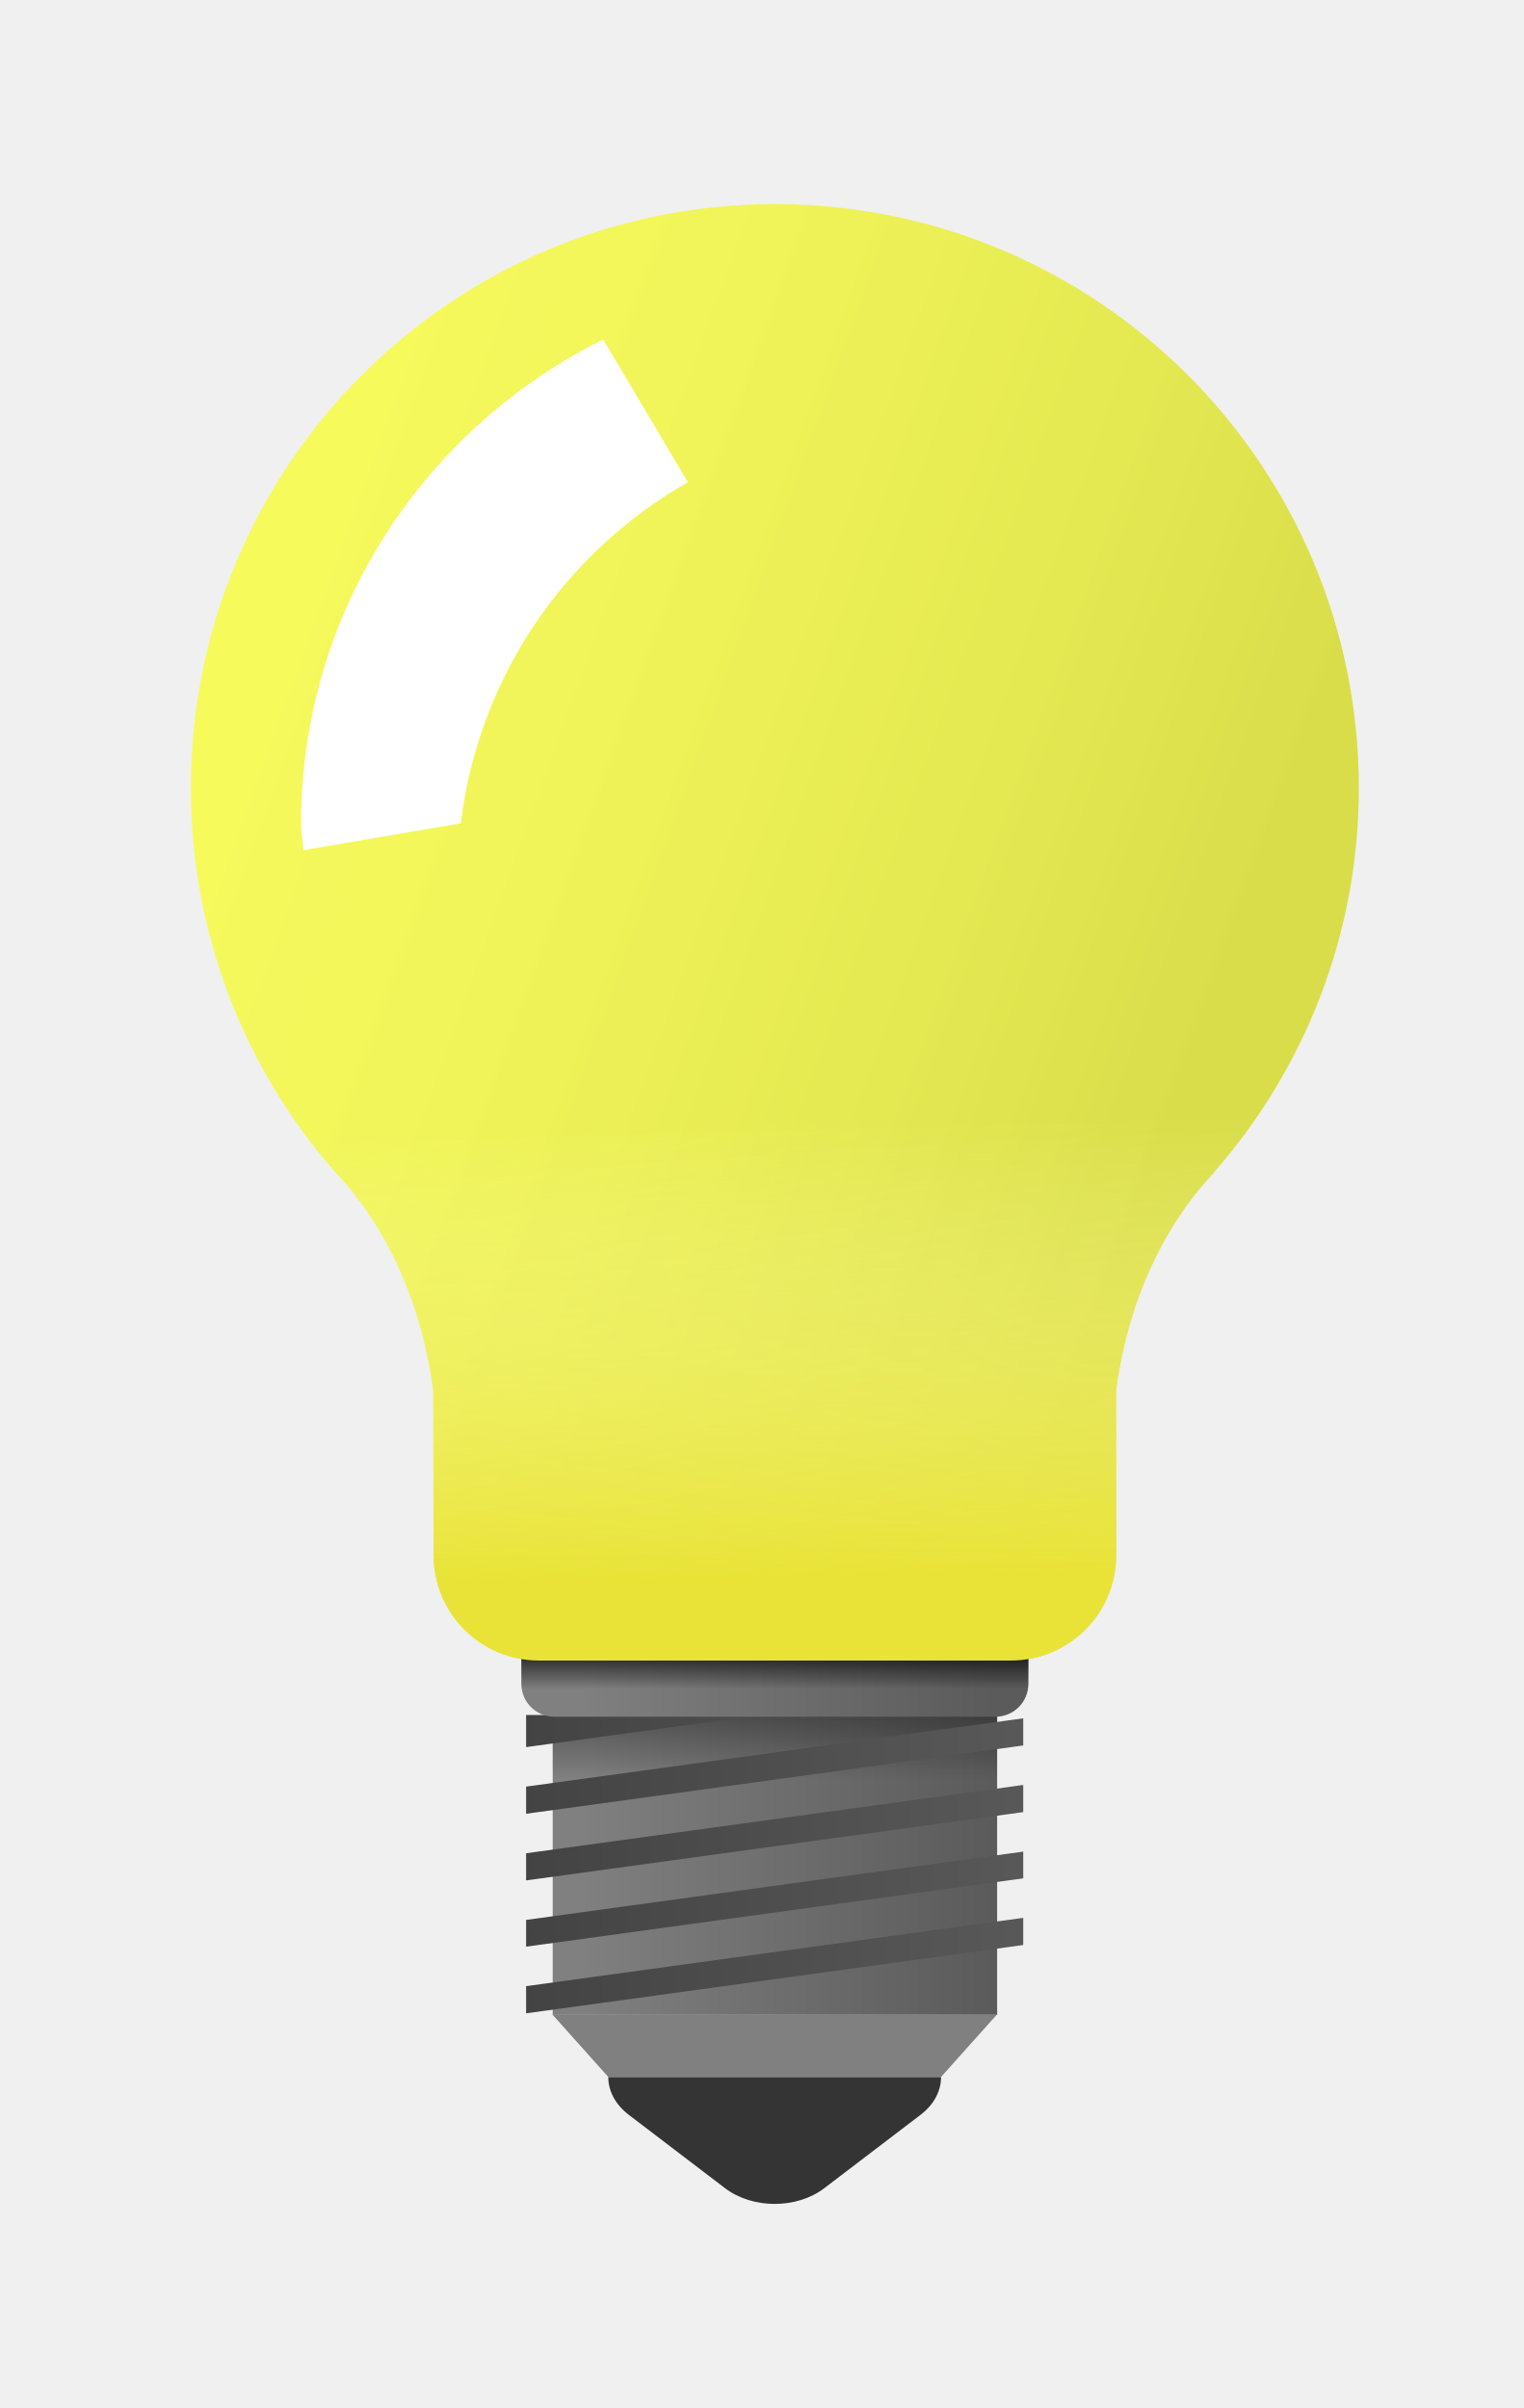
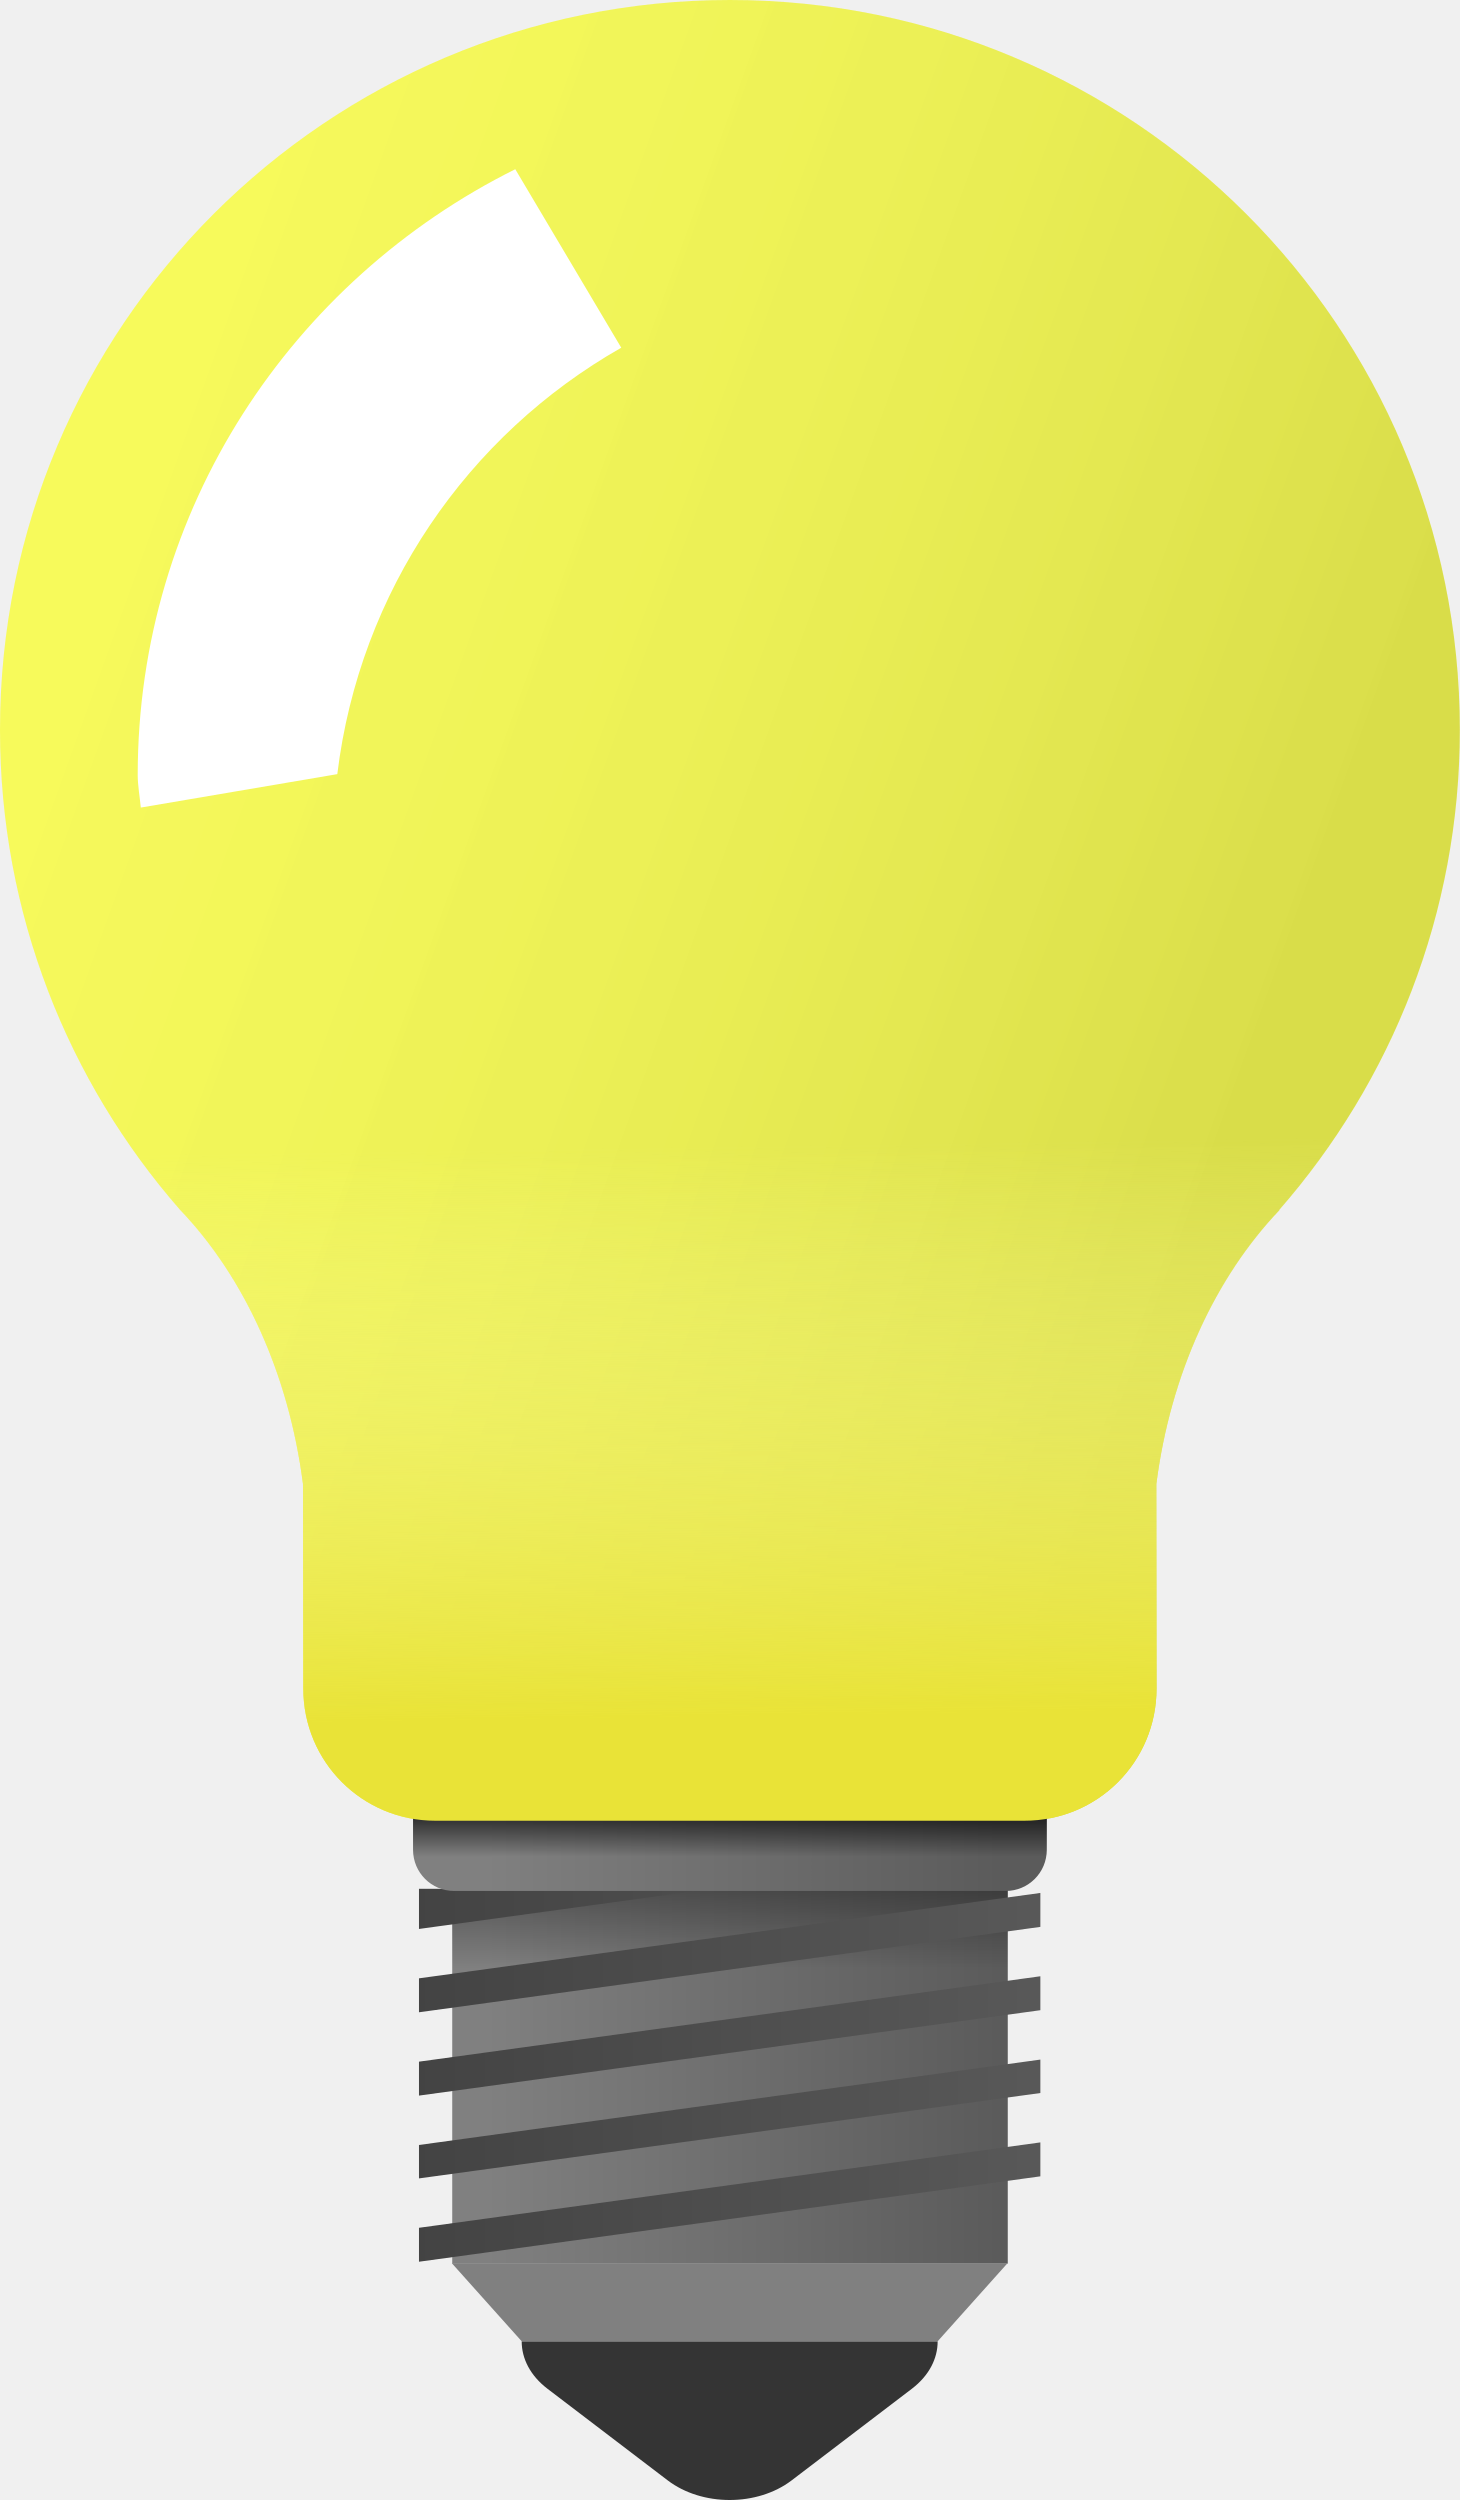
- <svg xmlns="http://www.w3.org/2000/svg" xmlns:xlink="http://www.w3.org/1999/xlink" height="182.88" width="115.69" version="1.0" viewBox="0 0 115.69 182.88" id="svg2">
+ <svg xmlns="http://www.w3.org/2000/svg" xmlns:xlink="http://www.w3.org/1999/xlink" id="svg2" viewBox="0 0 176 301.403" version="1.0" width="176" height="301.403">
  <defs id="defs4">
    <linearGradient id="linearGradient4204">
-       <stop id="stop4206" style="stop-color:#fefef9;stop-opacity:0.314" offset="0" />
-       <stop id="stop4208" style="stop-color:#3d3d3d;stop-opacity:.536" offset="1" />
-     </linearGradient>
-     <linearGradient id="linearGradient4115">
-       <stop offset="0" style="stop-color:#959595;stop-opacity:.306" id="stop4117" />
-       <stop offset="1" style="stop-color:#3d3d3d;stop-opacity:.536" id="stop4119" />
+       <stop offset="0" style="stop-color:#fefef9;stop-opacity:0.314" id="stop4206" />
+       <stop offset="1" style="stop-color:#3d3d3d;stop-opacity:.536" id="stop4208" />
    </linearGradient>
    <linearGradient id="linearGradient4015">
-       <stop offset="0" style="stop-color:#000000" id="stop4017" />
-       <stop offset="1" style="stop-color:#000000;stop-opacity:0" id="stop4019" />
+       <stop id="stop4017" style="stop-color:#000000" offset="0" />
+       <stop id="stop4019" style="stop-color:#000000;stop-opacity:0" offset="1" />
    </linearGradient>
    <linearGradient id="linearGradient3993">
-       <stop offset="0" style="stop-color:#585858" id="stop3995" />
-       <stop offset="1" style="stop-color:#434343" id="stop3997" />
+       <stop id="stop3995" style="stop-color:#585858" offset="0" />
+       <stop id="stop3997" style="stop-color:#434343" offset="1" />
    </linearGradient>
    <linearGradient id="linearGradient3951">
-       <stop offset="0" style="stop-color:#808080" id="stop3953" />
-       <stop offset="1" style="stop-color:#5b5b5b" id="stop3955" />
+       <stop id="stop3953" style="stop-color:#808080" offset="0" />
+       <stop id="stop3955" style="stop-color:#5b5b5b" offset="1" />
    </linearGradient>
-     <linearGradient x1="340.55" y1="707.61" gradientTransform="translate(-111.02)" x2="371.8" gradientUnits="userSpaceOnUse" xlink:href="#linearGradient3951" y2="707.61" id="linearGradient4252" />
-     <linearGradient x1="425.3" y1="686.33" gradientTransform="translate(-179.78)" x2="425.3" gradientUnits="userSpaceOnUse" xlink:href="#linearGradient4015" y2="700.68" id="linearGradient4254" />
-     <linearGradient x1="178.75" y1="127.11" gradientTransform="translate(84.033,580)" x2="140.99" gradientUnits="userSpaceOnUse" xlink:href="#linearGradient3993" y2="127.11" id="linearGradient4256" />
-     <linearGradient x1="353.86" y1="690.18" gradientTransform="translate(-111.02)" x2="353.86" gradientUnits="userSpaceOnUse" xlink:href="#linearGradient4015" y2="693.88" id="linearGradient4260" />
-     <linearGradient x1="316.3" y1="614.86" gradientTransform="translate(-111.02)" x2="388.55" gradientUnits="userSpaceOnUse" xlink:href="#linearGradient4115" y2="640.86" id="linearGradient4262" />
-     <linearGradient x1="362.05" y1="685.29" gradientTransform="translate(-111.02)" x2="362.05" gradientUnits="userSpaceOnUse" y2="652.84" id="linearGradient4264">
-       <stop offset="0" style="stop-color:#b9b9b9" id="stop4127" />
-       <stop offset="1" style="stop-color:#cecece;stop-opacity:0" id="stop4129" />
+     <linearGradient id="linearGradient4278" y2="650.59" gradientUnits="userSpaceOnUse" x2="361.55" gradientTransform="translate(-144.02)" y1="685.29" x1="362.05">
+       <stop id="stop4195" style="stop-color:#e9e337;stop-opacity:1" offset="0" />
+       <stop id="stop4197" style="stop-color:#f9fca2;stop-opacity:0" offset="1" />
    </linearGradient>
-     <linearGradient x1="362.05" y1="685.29" gradientTransform="translate(-144.02)" x2="361.55" gradientUnits="userSpaceOnUse" y2="650.59" id="linearGradient4278">
-       <stop offset="0" style="stop-color:#e9e337;stop-opacity:1" id="stop4195" />
-       <stop offset="1" style="stop-color:#f9fca2;stop-opacity:0" id="stop4197" />
-     </linearGradient>
-     <linearGradient y2="707.61" x2="371.8" y1="707.61" x1="340.55" gradientTransform="translate(-144.02)" gradientUnits="userSpaceOnUse" id="linearGradient4181" xlink:href="#linearGradient3951" />
-     <linearGradient y2="700.68" x2="425.3" y1="686.33" x1="425.3" gradientTransform="translate(-212.78)" gradientUnits="userSpaceOnUse" id="linearGradient4183" xlink:href="#linearGradient4015" />
-     <linearGradient y2="127.11" x2="140.99" y1="127.11" x1="178.75" gradientTransform="translate(51.033,580)" gradientUnits="userSpaceOnUse" id="linearGradient4185" xlink:href="#linearGradient3993" />
-     <linearGradient y2="707.61" x2="371.8" y1="707.61" x1="340.55" gradientTransform="translate(-144.02)" gradientUnits="userSpaceOnUse" id="linearGradient4187" xlink:href="#linearGradient3951" />
-     <linearGradient y2="693.88" x2="353.86" y1="690.18" x1="353.86" gradientTransform="translate(-144.02)" gradientUnits="userSpaceOnUse" id="linearGradient4189" xlink:href="#linearGradient4015" />
-     <linearGradient y2="640.86" x2="388.55" y1="614.86" x1="316.3" gradientTransform="translate(-144.02)" gradientUnits="userSpaceOnUse" id="linearGradient4191" xlink:href="#linearGradient4204" />
-     <linearGradient y2="707.61" x2="371.8" y1="707.61" x1="340.55" gradientTransform="translate(-111.02)" gradientUnits="userSpaceOnUse" id="linearGradient168" xlink:href="#linearGradient3951" />
+     <linearGradient xlink:href="#linearGradient3951" id="linearGradient4181" gradientUnits="userSpaceOnUse" gradientTransform="translate(-144.02)" x1="340.55" y1="707.61" x2="371.8" y2="707.61" />
+     <linearGradient xlink:href="#linearGradient4015" id="linearGradient4183" gradientUnits="userSpaceOnUse" gradientTransform="translate(-212.78)" x1="425.3" y1="686.33" x2="425.3" y2="700.68" />
+     <linearGradient xlink:href="#linearGradient3993" id="linearGradient4185" gradientUnits="userSpaceOnUse" gradientTransform="translate(51.033,580)" x1="178.75" y1="127.11" x2="140.99" y2="127.11" />
+     <linearGradient xlink:href="#linearGradient3951" id="linearGradient4187" gradientUnits="userSpaceOnUse" gradientTransform="translate(-144.02)" x1="340.55" y1="707.61" x2="371.8" y2="707.61" />
+     <linearGradient xlink:href="#linearGradient4015" id="linearGradient4189" gradientUnits="userSpaceOnUse" gradientTransform="translate(-144.02)" x1="353.86" y1="690.18" x2="353.86" y2="693.88" />
+     <linearGradient xlink:href="#linearGradient4204" id="linearGradient4191" gradientUnits="userSpaceOnUse" gradientTransform="translate(-144.02)" x1="316.3" y1="614.86" x2="388.55" y2="640.86" />
  </defs>
-   <g transform="translate(-200.08,-570.09)" id="layer2">
-     <g transform="translate(-273.4987,9.5)" id="g4131">
-       <rect x="227.55" y="687.36" width="33.75" height="31.25" ry="0" rx="0" style="color:#000000;fill:url(#linearGradient168)" id="rect3835" />
-       <rect x="227.55" y="687.36" width="33.75" height="31.25" ry="0" rx="0" style="color:#000000;fill:url(#linearGradient4254)" id="rect4011" />
-       <path style="fill:url(#linearGradient4256)" d="m 225.53,695.84 v 2.438 l 17.75,-2.438 z m 37.75,0.25 -37.75,5.188 v 2.062 l 37.75,-5.188 z m 0,5.062 -37.75,5.188 v 2.062 l 37.75,-5.188 z m 0,5.062 -37.75,5.188 v 2.031 l 37.75,-5.188 z m 0,5.031 -37.75,5.188 v 2.062 l 37.75,-5.188 z" id="path3869" />
-       <path style="color:#000000;fill:url(#linearGradient4252)" d="m 225.17,688.22 v 5.25 c 0,1.385 1.115,2.5 2.5,2.5 h 33.5 c 1.385,0 2.5,-1.115 2.5,-2.5 v -5.25 z" id="rect3837" />
-       <path d="m 225.17,688.22 v 5.25 c 0,1.385 1.115,2.5 2.5,2.5 h 33.5 c 1.385,0 2.5,-1.115 2.5,-2.5 v -5.25 z" style="color:#000000;fill:url(#linearGradient4260)" id="path4001" />
-       <path style="opacity:0.683;fill:url(#linearGradient4262)" d="m 244.42,581.09 c -24.493,0 -44.344,19.851 -44.344,44.344 0,11.167 4.125,21.359 10.938,29.156 3.878,4.052 6.599,9.923 7.469,16.656 l 0.019,12.429 c 0,4.453 3.576,8.028 8.028,8.028 h 35.78 c 4.453,0 8.028,-3.576 8.028,-8.028 l -0.012,-12.429 c 0.865,-6.72 3.61,-12.574 7.469,-16.625 0.003,-0.01 -0.002,-0.021 0,-0.031 6.816,-7.798 10.969,-17.986 10.969,-29.156 0,-24.493 -19.851,-44.344 -44.344,-44.344 z" id="path3032" />
-       <path style="color:#000000;fill:#808080" d="m 227.53,718.59 4.25,4.75 h 25.25 l 4.25,-4.75 z" id="rect3880" />
-       <path style="color:#000000;fill:#343434" d="m 231.77,723.34 c 0,1.037 0.521,2.075 1.564,2.87 l 7.306,5.568 c 2.086,1.59 5.444,1.59 7.53,0 l 7.306,-5.568 c 1.043,-0.795 1.564,-1.832 1.564,-2.87 z" id="rect3883" />
-       <path style="fill:url(#linearGradient4264)" d="m 244.42,581.09 c -24.493,0 -44.344,19.851 -44.344,44.344 0,11.167 4.125,21.359 10.938,29.156 3.878,4.052 6.599,9.923 7.469,16.656 l 0.019,12.429 c 0,4.453 3.576,8.028 8.028,8.028 h 35.78 c 4.453,0 8.028,-3.576 8.028,-8.028 l -0.012,-12.429 c 0.865,-6.72 3.61,-12.574 7.469,-16.625 0.003,-0.01 -0.002,-0.021 0,-0.031 6.816,-7.798 10.969,-17.986 10.969,-29.156 0,-24.493 -19.851,-44.344 -44.344,-44.344 z" id="path4121" />
-       <path style="fill:#ffffff" d="m 231.38,591.37 c -13.547,6.747 -22.938,20.62 -22.938,36.812 0,0.607 0.128,1.33 0.188,1.969 l 11.938,-2.031 c 1.356,-11.127 7.916,-20.595 17.25,-25.906 l -6.438,-10.844 z" id="path3948" />
-     </g>
-     <g transform="translate(-104,10)" id="g4210">
-       <g id="g4153" transform="translate(151.5,-5.5)">
-         <path d="m 211.42,581.09 c -24.493,0 -44.344,19.851 -44.344,44.344 0,11.167 4.125,21.359 10.938,29.156 3.878,4.052 6.599,9.923 7.469,16.656 l 0.019,12.429 c 0,4.453 3.576,8.028 8.028,8.028 h 35.78 c 4.453,0 8.028,-3.576 8.028,-8.028 l -0.012,-12.429 c 0.865,-6.72 3.61,-12.574 7.469,-16.625 0.003,-0.01 -0.002,-0.021 0,-0.031 6.816,-7.798 10.969,-17.986 10.969,-29.156 0,-24.493 -19.851,-44.344 -44.344,-44.344 z" style="opacity:0.683;fill:#f9ff00;fill-opacity:1" id="path4189" />
-         <rect x="194.55" y="687.36" width="33.75" height="31.25" ry="0" rx="0" style="color:#000000;fill:url(#linearGradient4181)" id="rect4155" />
-         <rect x="194.55" y="687.36" width="33.75" height="31.25" ry="0" rx="0" style="color:#000000;fill:url(#linearGradient4183)" id="rect4157" />
-         <path style="fill:url(#linearGradient4185)" d="m 192.53,695.84 v 2.438 l 17.75,-2.438 z m 37.75,0.25 -37.75,5.188 v 2.062 l 37.75,-5.188 z m 0,5.062 -37.75,5.188 v 2.062 l 37.75,-5.188 z m 0,5.062 -37.75,5.188 v 2.031 l 37.75,-5.188 z m 0,5.031 -37.75,5.188 v 2.062 l 37.75,-5.188 z" id="path4159" />
-         <path style="color:#000000;fill:url(#linearGradient4187)" d="m 192.17,688.22 v 5.25 c 0,1.385 1.115,2.5 2.5,2.5 h 33.5 c 1.385,0 2.5,-1.115 2.5,-2.5 v -5.25 z" id="path4161" />
-         <path d="m 192.17,688.22 v 5.25 c 0,1.385 1.115,2.5 2.5,2.5 h 33.5 c 1.385,0 2.5,-1.115 2.5,-2.5 v -5.25 z" style="color:#000000;fill:url(#linearGradient4189)" id="path4163" />
-         <path style="opacity:0.282;fill:url(#linearGradient4191)" d="m 211.42,581.09 c -24.493,0 -44.344,19.851 -44.344,44.344 0,11.167 4.125,21.359 10.938,29.156 3.878,4.052 6.599,9.923 7.469,16.656 l 0.019,12.429 c 0,4.453 3.576,8.028 8.028,8.028 h 35.78 c 4.453,0 8.028,-3.576 8.028,-8.028 l -0.012,-12.429 c 0.865,-6.72 3.61,-12.574 7.469,-16.625 0.003,-0.01 -0.002,-0.021 0,-0.031 6.816,-7.798 10.969,-17.986 10.969,-29.156 0,-24.493 -19.851,-44.344 -44.344,-44.344 z" id="path4165" />
-         <path style="color:#000000;fill:#808080" d="m 194.53,718.59 4.25,4.75 h 25.25 l 4.25,-4.75 z" id="path4167" />
-         <path style="color:#000000;fill:#343434" d="m 198.77,723.34 c 0,1.037 0.521,2.075 1.564,2.87 l 7.306,5.568 c 2.086,1.59 5.444,1.59 7.53,0 l 7.306,-5.568 c 1.043,-0.795 1.564,-1.832 1.564,-2.87 z" id="path4169" />
-         <path style="fill:url(#linearGradient4278)" d="m 211.42,581.09 c -24.493,0 -44.344,19.851 -44.344,44.344 0,11.167 4.125,21.359 10.938,29.156 3.878,4.052 6.599,9.923 7.469,16.656 l 0.019,12.429 c 0,4.453 3.576,8.028 8.028,8.028 h 35.78 c 4.453,0 8.028,-3.576 8.028,-8.028 l -0.012,-12.429 c 0.865,-6.72 3.61,-12.574 7.469,-16.625 0.003,-0.01 -0.002,-0.021 0,-0.031 6.816,-7.798 10.969,-17.986 10.969,-29.156 0,-24.493 -19.851,-44.344 -44.344,-44.344 z" id="path4171" />
-         <path style="fill:#ffffff" d="m 198.38,591.37 c -13.547,6.747 -22.938,20.62 -22.938,36.812 0,0.607 0.128,1.33 0.188,1.969 l 11.938,-2.031 c 1.356,-11.127 7.916,-20.595 17.25,-25.906 l -6.438,-10.844 z" id="path4173" />
+   <g id="layer2" transform="translate(-214.576,-585.5898)">
+     <g id="g4210" transform="matrix(1.984476,0,0,1.984476,-417.6304,-556.6543)">
+       <g transform="translate(151.5,-5.5)" id="g4153">
+         <path id="path4189" style="opacity:0.683;fill:#f9ff00;fill-opacity:1" d="m 211.42,581.09 c -24.493,0 -44.344,19.851 -44.344,44.344 0,11.167 4.125,21.359 10.938,29.156 3.878,4.052 6.599,9.923 7.469,16.656 l 0.019,12.429 c 0,4.453 3.576,8.028 8.028,8.028 h 35.78 c 4.453,0 8.028,-3.576 8.028,-8.028 l -0.012,-12.429 c 0.865,-6.72 3.61,-12.574 7.469,-16.625 0.003,-0.01 -0.002,-0.021 0,-0.031 6.816,-7.798 10.969,-17.986 10.969,-29.156 0,-24.493 -19.851,-44.344 -44.344,-44.344 z" />
+         <rect id="rect4155" style="color:#000000;fill:url(#linearGradient4181)" rx="0" ry="0" height="31.25" width="33.75" y="687.36" x="194.55" />
+         <rect id="rect4157" style="color:#000000;fill:url(#linearGradient4183)" rx="0" ry="0" height="31.25" width="33.75" y="687.36" x="194.55" />
+         <path id="path4159" d="m 192.53,695.84 v 2.438 l 17.75,-2.438 z m 37.75,0.25 -37.75,5.188 v 2.062 l 37.75,-5.188 z m 0,5.062 -37.75,5.188 v 2.062 l 37.75,-5.188 z m 0,5.062 -37.75,5.188 v 2.031 l 37.75,-5.188 z m 0,5.031 -37.75,5.188 v 2.062 l 37.75,-5.188 z" style="fill:url(#linearGradient4185)" />
+         <path id="path4161" d="m 192.17,688.22 v 5.25 c 0,1.385 1.115,2.5 2.5,2.5 h 33.5 c 1.385,0 2.5,-1.115 2.5,-2.5 v -5.25 z" style="color:#000000;fill:url(#linearGradient4187)" />
+         <path id="path4163" style="color:#000000;fill:url(#linearGradient4189)" d="m 192.17,688.22 v 5.25 c 0,1.385 1.115,2.5 2.5,2.5 h 33.5 c 1.385,0 2.5,-1.115 2.5,-2.5 v -5.25 z" />
+         <path id="path4165" d="m 211.42,581.09 c -24.493,0 -44.344,19.851 -44.344,44.344 0,11.167 4.125,21.359 10.938,29.156 3.878,4.052 6.599,9.923 7.469,16.656 l 0.019,12.429 c 0,4.453 3.576,8.028 8.028,8.028 h 35.78 c 4.453,0 8.028,-3.576 8.028,-8.028 l -0.012,-12.429 c 0.865,-6.72 3.61,-12.574 7.469,-16.625 0.003,-0.01 -0.002,-0.021 0,-0.031 6.816,-7.798 10.969,-17.986 10.969,-29.156 0,-24.493 -19.851,-44.344 -44.344,-44.344 z" style="opacity:0.282;fill:url(#linearGradient4191)" />
+         <path id="path4167" d="m 194.53,718.59 4.25,4.75 h 25.25 l 4.25,-4.75 z" style="color:#000000;fill:#808080" />
+         <path id="path4169" d="m 198.77,723.34 c 0,1.037 0.521,2.075 1.564,2.87 l 7.306,5.568 c 2.086,1.59 5.444,1.59 7.53,0 l 7.306,-5.568 c 1.043,-0.795 1.564,-1.832 1.564,-2.87 z" style="color:#000000;fill:#343434" />
+         <path id="path4171" d="m 211.42,581.09 c -24.493,0 -44.344,19.851 -44.344,44.344 0,11.167 4.125,21.359 10.938,29.156 3.878,4.052 6.599,9.923 7.469,16.656 l 0.019,12.429 c 0,4.453 3.576,8.028 8.028,8.028 h 35.78 c 4.453,0 8.028,-3.576 8.028,-8.028 l -0.012,-12.429 c 0.865,-6.72 3.61,-12.574 7.469,-16.625 0.003,-0.01 -0.002,-0.021 0,-0.031 6.816,-7.798 10.969,-17.986 10.969,-29.156 0,-24.493 -19.851,-44.344 -44.344,-44.344 z" style="fill:url(#linearGradient4278)" />
+         <path id="path4173" d="m 198.38,591.37 c -13.547,6.747 -22.938,20.62 -22.938,36.812 0,0.607 0.128,1.33 0.188,1.969 l 11.938,-2.031 c 1.356,-11.127 7.916,-20.595 17.25,-25.906 l -6.438,-10.844 z" style="fill:#ffffff" />
      </g>
    </g>
  </g>
</svg>
